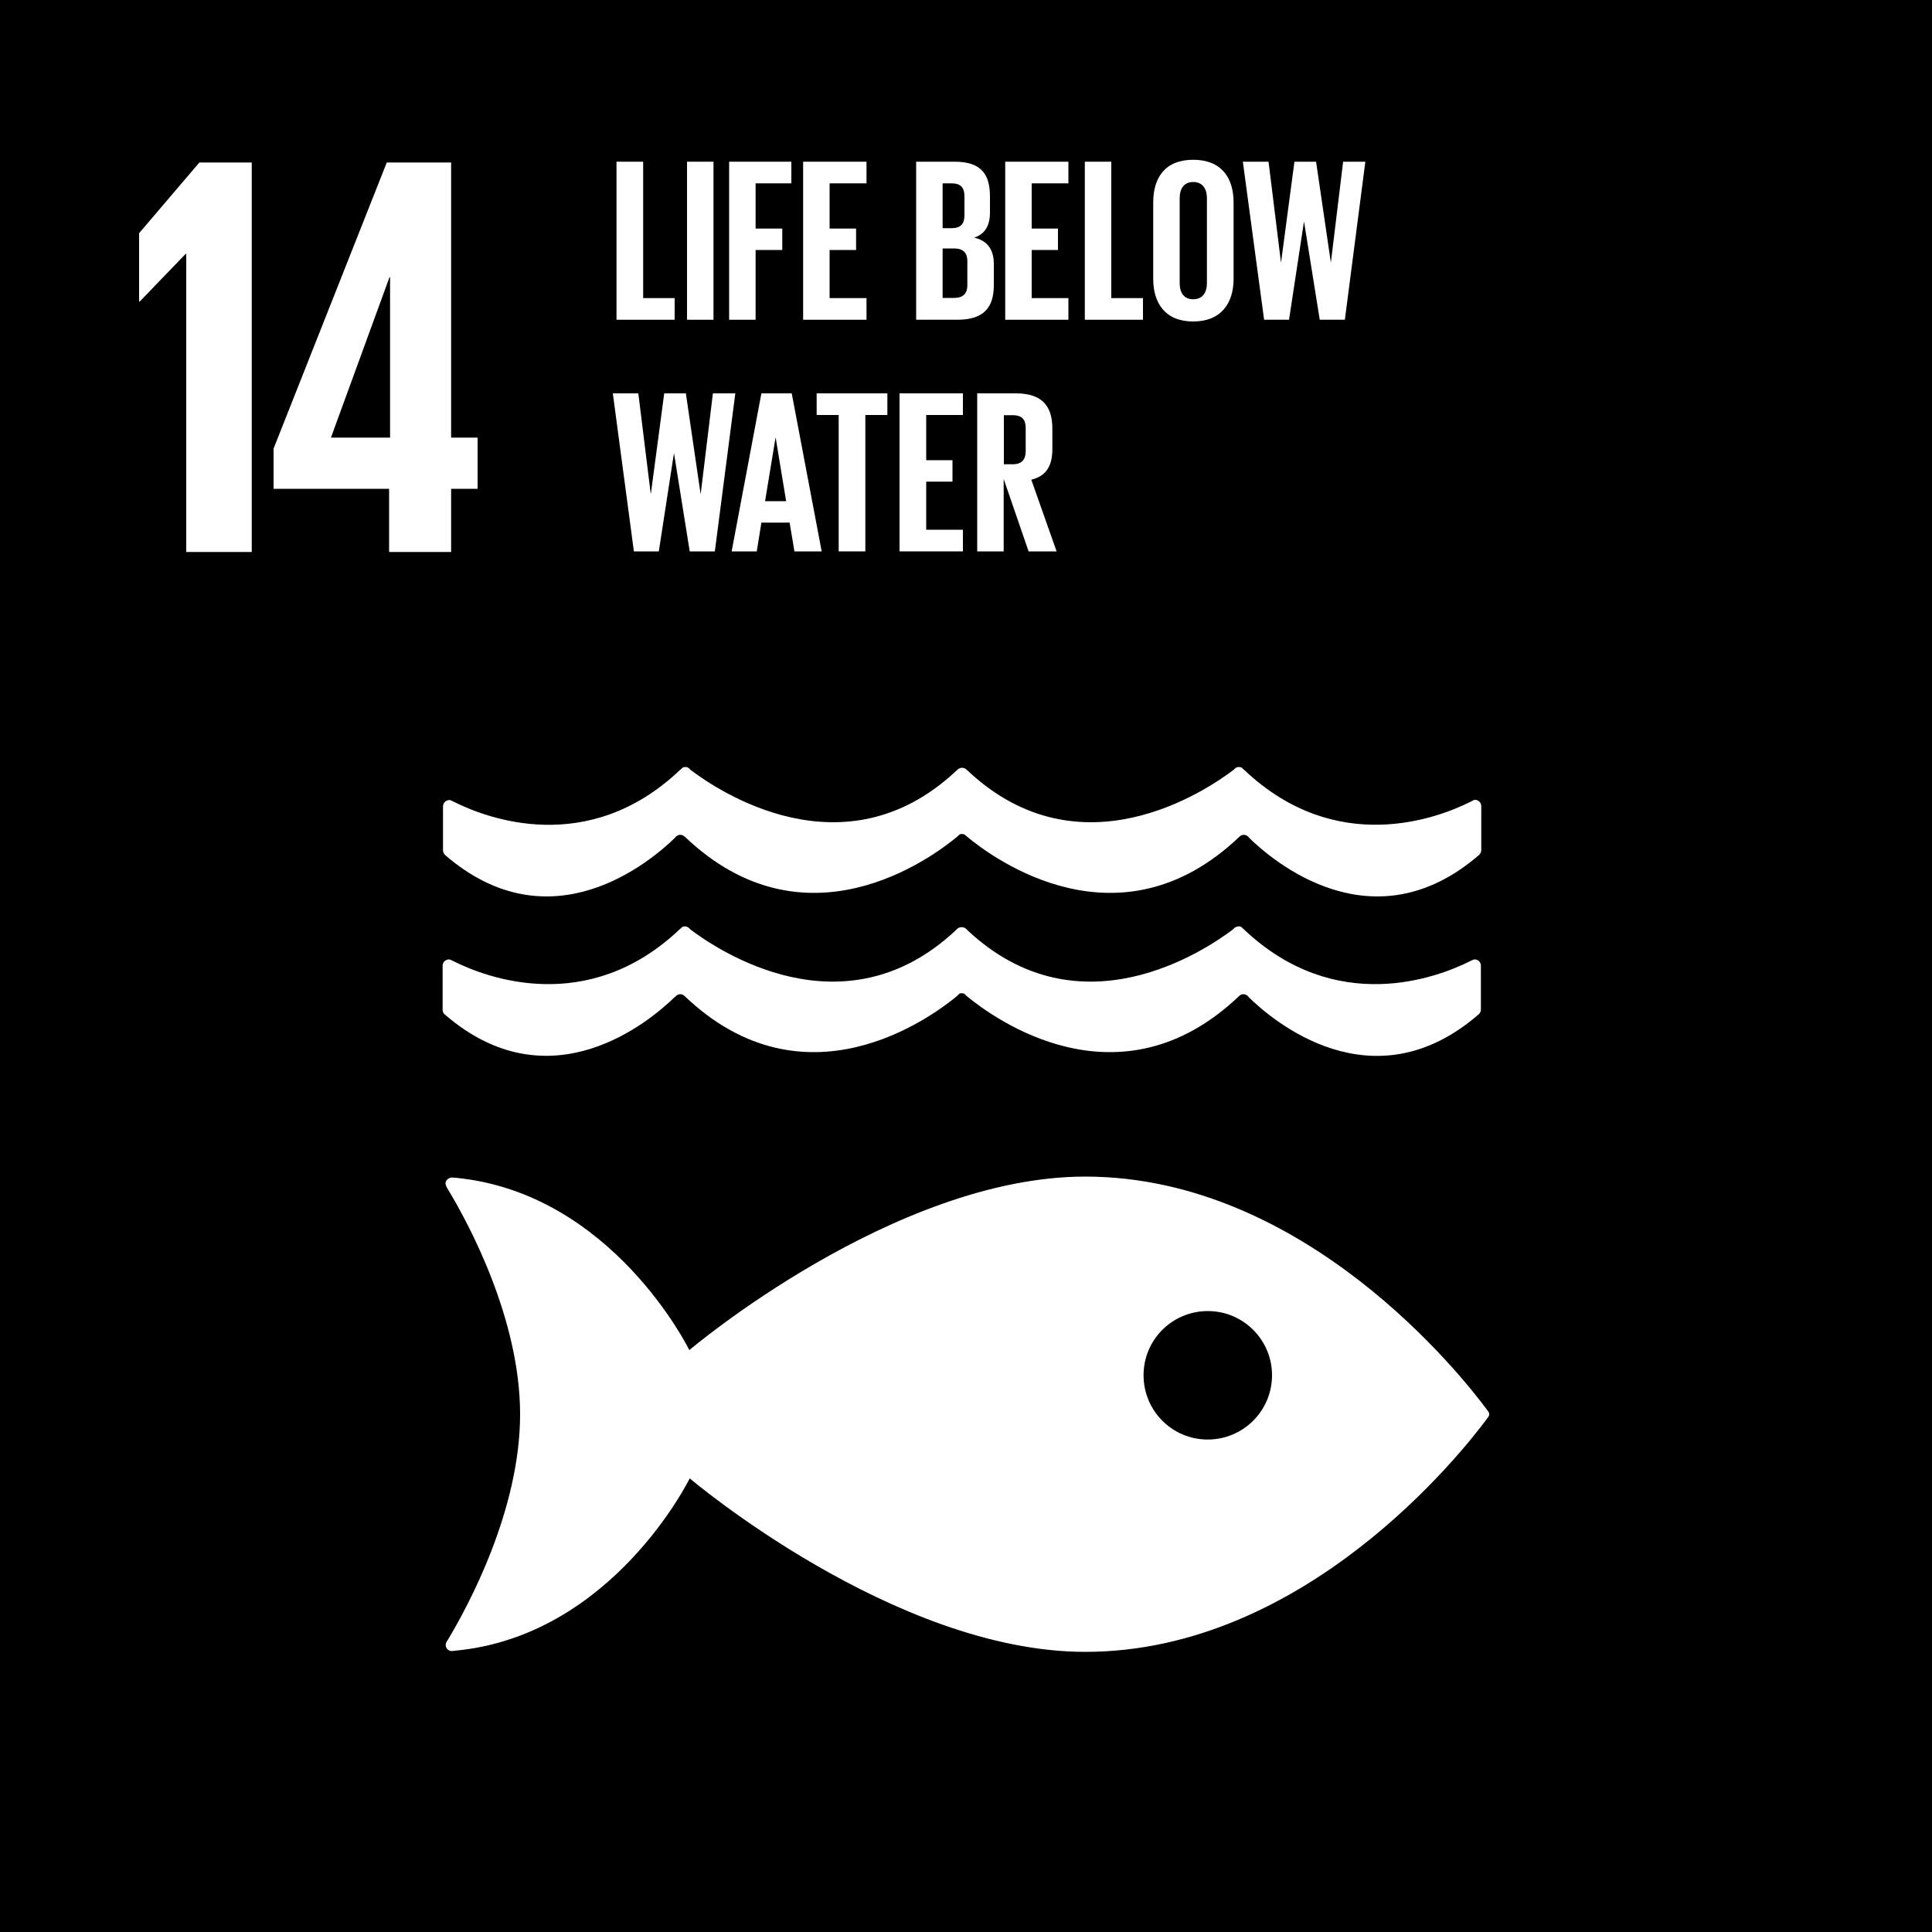
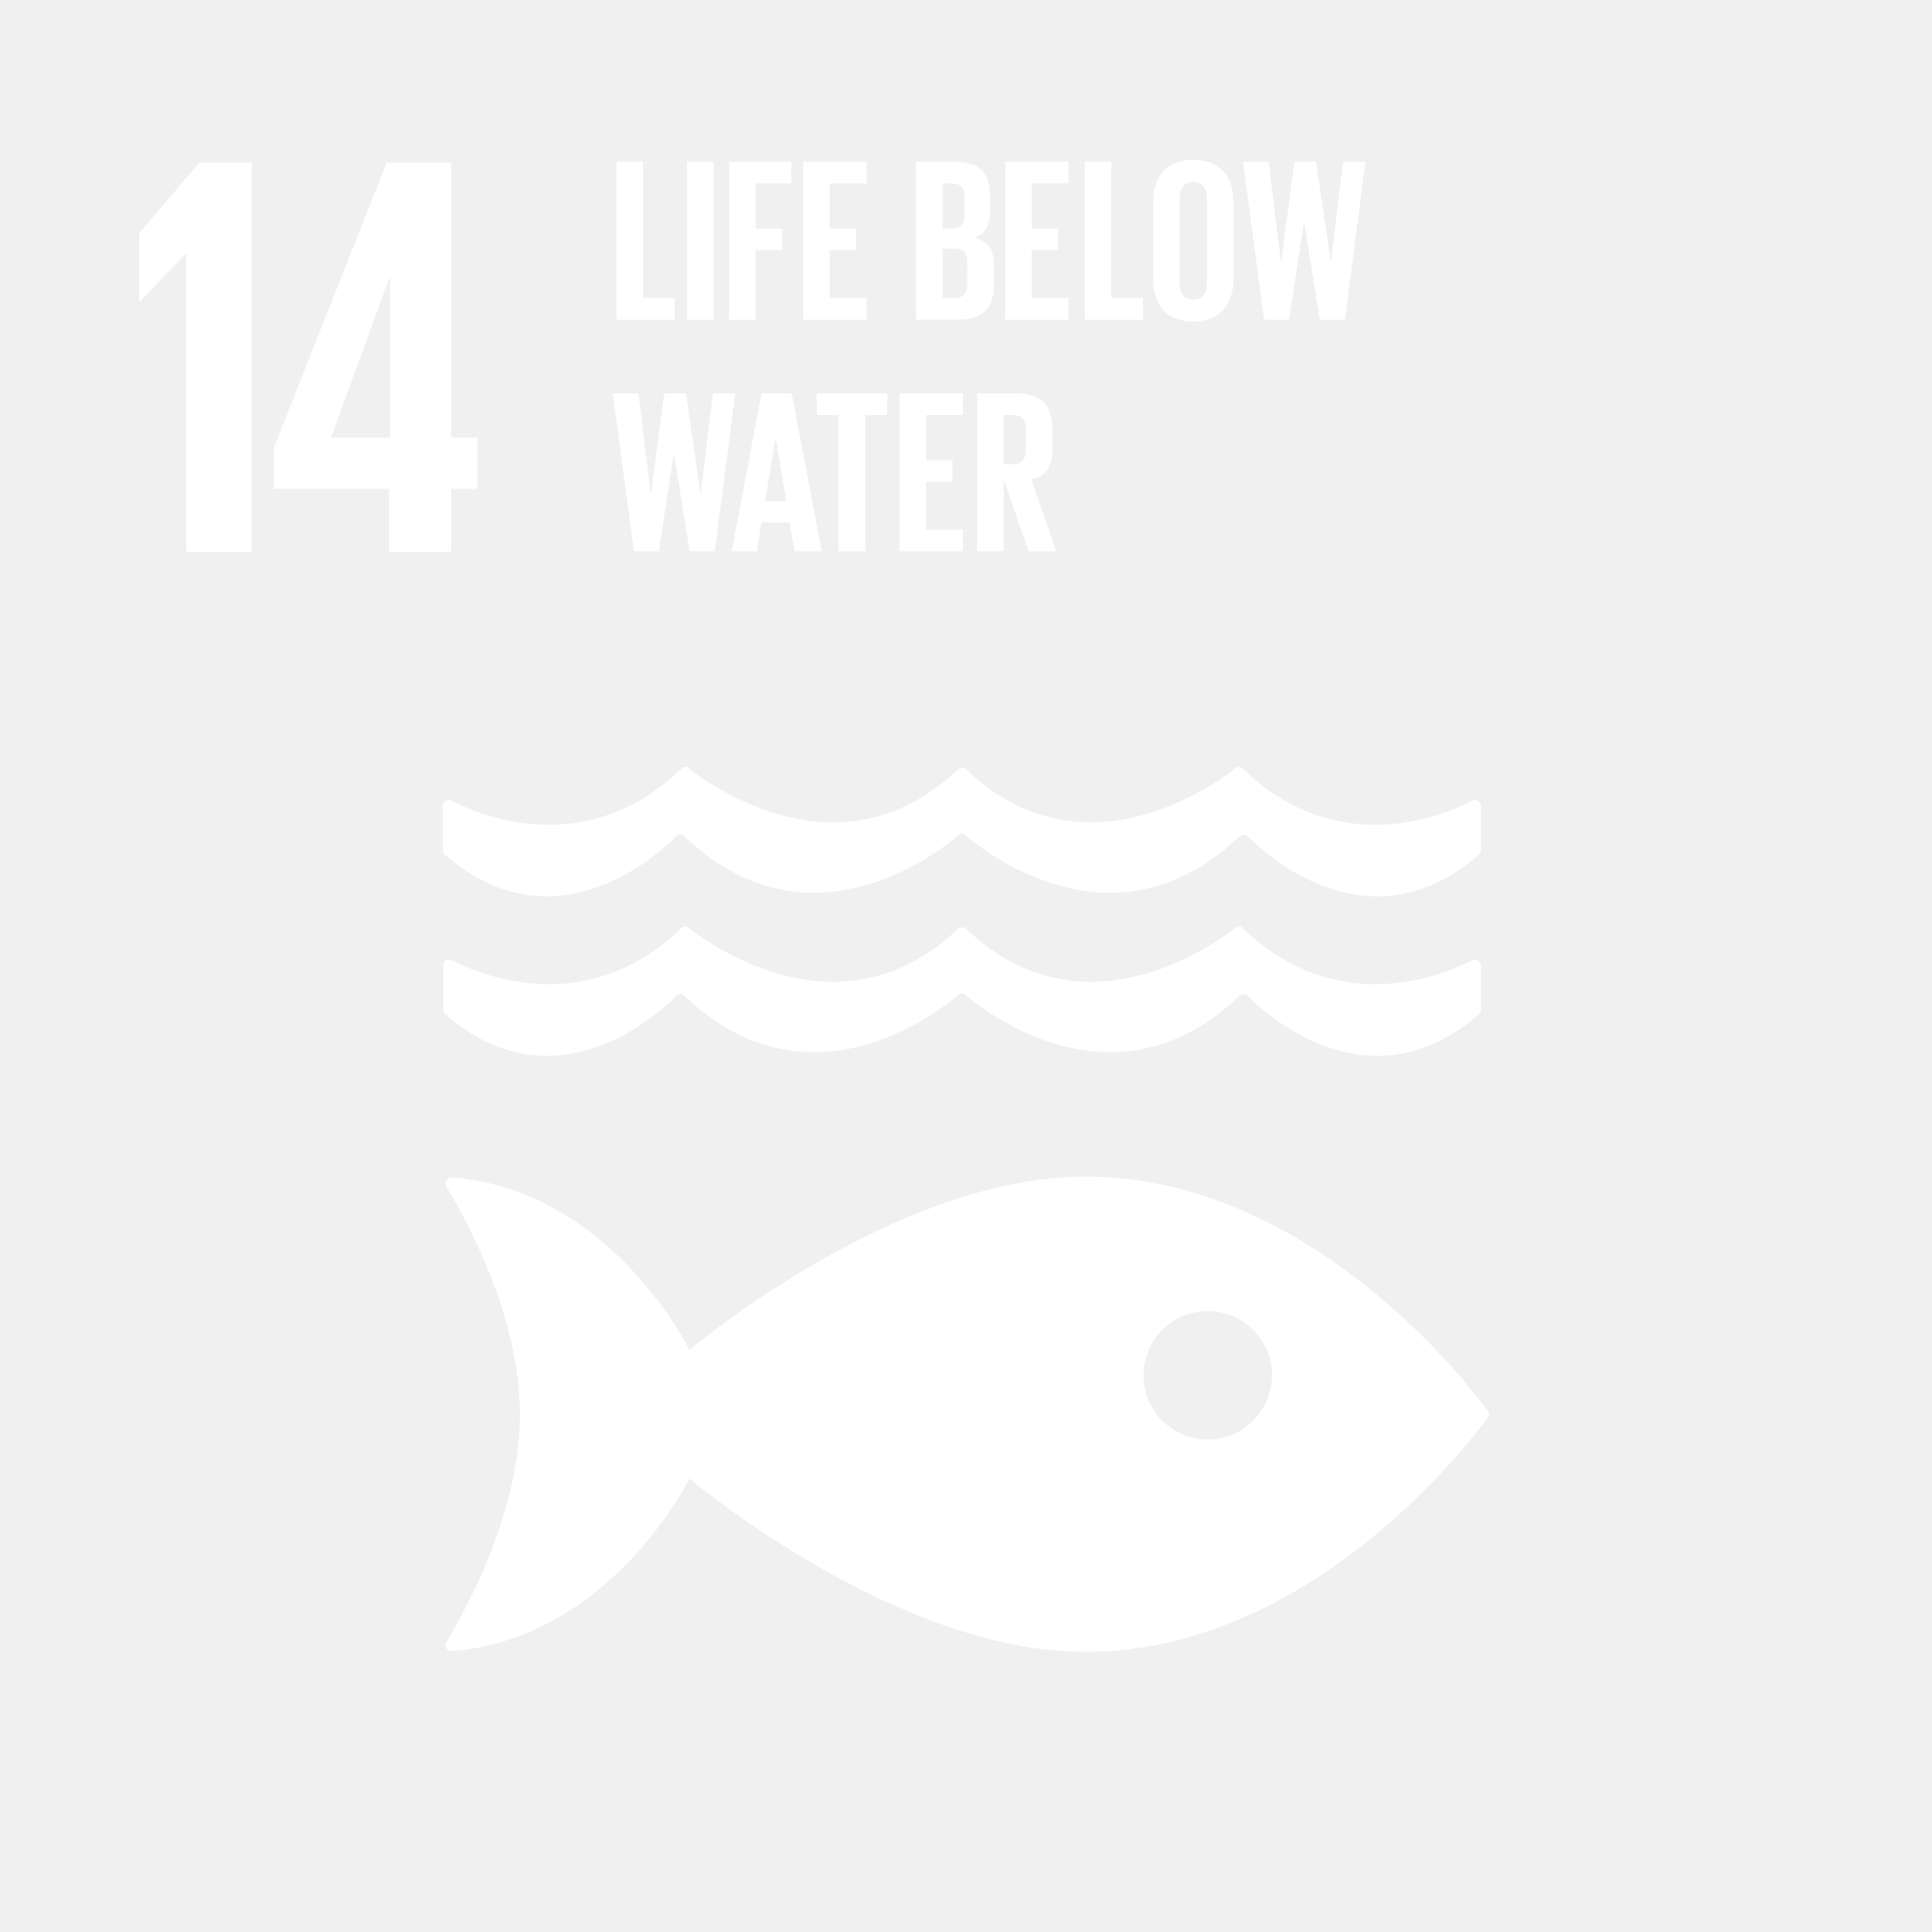
- <svg xmlns="http://www.w3.org/2000/svg" version="1.1" id="Layer_1" x="0px" y="0px" viewBox="0 0 1000 1000" style="enable-background:new 0 0 1000 1000;" xml:space="preserve">
-   <style type="text/css">
- 	.st0{fill:#FFFFFF;}
- </style>
-   <rect y="0" width="1000" height="1000" />
-   <polygon class="st0" points="130.3,84.1 130.3,285.7 96.4,285.7 96.4,131.4 96.1,131.4 72.3,156.1 72,156.1 72,120.7 103.2,84.1 " />
-   <rect x="355.6" y="83.7" class="st0" width="13.7" height="81.8" />
-   <polygon class="st0" points="377.4,165.5 391.1,165.5 391.1,129.4 404.9,129.4 404.9,118.3 391.1,118.3 391.1,94.9 409.6,94.9   409.6,83.7 377.4,83.7 " />
-   <polygon class="st0" points="448.5,94.9 448.5,83.7 415.7,83.7 415.7,165.5 448.5,165.5 448.5,154.3 429.4,154.3 429.4,129.4   443.1,129.4 443.1,118.3 429.4,118.3 429.4,94.9 " />
-   <path class="st0" d="M514.4,136.6c0-7.5-3.4-12.1-10.2-13.6c5.6-1.8,8.2-6.2,8.2-13v-8.3c0-11.6-4.6-18-18.3-18h-19.9v81.8h21.3  c13.8,0,18.9-6.4,18.9-18V136.6z M487.9,94.9h4.7c4.6,0,6.6,2.2,6.6,6.6v10c0,4.3-2,6.6-6.5,6.6h-4.8L487.9,94.9z M500.7,147.6  c0,4.3-2.2,6.6-6.8,6.6h-6v-25.6h5.9c4.8,0,6.9,2.3,6.9,6.6L500.7,147.6z" />
-   <polygon class="st0" points="520.3,165.5 553,165.5 553,154.3 534,154.3 534,129.4 547.6,129.4 547.6,118.3 534,118.3 534,94.9   553,94.9 553,83.7 520.3,83.7 " />
-   <polygon class="st0" points="561.5,83.7 561.5,165.5 591.6,165.5 591.6,154.3 575.2,154.3 575.2,83.7 " />
-   <path class="st0" d="M596.9,104.8v39.5c0,12.7,6.3,22.1,20.7,22.1s20.9-9.4,20.9-22.1v-39.5c0-12.8-6.3-22.1-20.9-22.1  S596.9,92,596.9,104.8 M624.7,102.6v43.9c0,4.9-2.2,8.4-7.1,8.4s-7-3.5-7-8.4v-43.9c0-4.9,2.2-8.4,7-8.4S624.7,97.7,624.7,102.6" />
-   <polygon class="st0" points="663.1,135.6 663,135.6 656.6,83.7 643.3,83.7 654.3,165.5 667.2,165.5 674.9,114.9 675,114.9   683.1,165.5 696.1,165.5 706.7,83.7 695.2,83.7 688.9,135.6 688.8,135.6 681.2,83.7 670,83.7 " />
-   <polygon class="st0" points="328.1,285.4 341,285.4 348.8,234.8 348.9,234.8 357,285.4 370,285.4 380.6,203.6 369,203.6   362.7,255.5 362.6,255.5 355,203.6 343.8,203.6 336.9,255.5 336.8,255.5 330.4,203.6 317.2,203.6 " />
-   <path class="st0" d="M378.7,285.4h13l2.4-14.9h14.6l2.5,14.9h14.1l-15.5-81.8h-15.7L378.7,285.4z M401.4,226.6h0.1l5.4,32.8H396  L401.4,226.6z" />
-   <polygon class="st0" points="447.9,285.4 447.9,214.8 459.3,214.8 459.3,203.6 422.7,203.6 422.7,214.8 434.1,214.8 434.1,285.4 " />
-   <polygon class="st0" points="498.4,214.8 498.4,203.6 465.6,203.6 465.6,285.4 498.4,285.4 498.4,274.2 479.4,274.2 479.4,249.3   493,249.3 493,238.2 479.4,238.2 479.4,214.8 " />
-   <path class="st0" d="M544.7,232.4v-10.5c0-11.5-5.1-18.3-18.9-18.3h-20v81.8h13.7v-37.5l12.9,37.5h14.5l-13.1-37.1  C541.5,246.4,544.7,241.2,544.7,232.4 M530.9,233.5c0,4.3-2,6.8-6.7,6.8h-4.6v-25.4h4.6c4.7,0,6.7,2.2,6.7,6.6V233.5z" />
-   <path class="st0" d="M233.5,285.7V253h13.7v-26.5h-13.7V84.1h-33.3l-58.6,148.1V253h59.8v32.7L233.5,285.7z M171.3,226.5l30.3-83  h0.3v83H171.3z" />
+ <svg xmlns="http://www.w3.org/2000/svg" id="Layer_1" data-name="Layer 1" viewBox="0 0 1000 1000" focusable="false">
+   <link type="text/css" rel="stylesheet" id="dark-mode-general-link" />
+   <link type="text/css" rel="stylesheet" id="dark-mode-custom-link" />
+   <style type="text/css" id="dark-mode-custom-style" />
+   <defs>
+     <style>
+       .cls-2 {
+         fill: #fff;
+       }
+     </style>
+   </defs>
+   <polygon class="cls-2" points="130.29 84.14 130.29 285.67 96.39 285.67 96.39 131.41 96.1 131.41 72.33 156.07 72.02 156.07 72.02 120.7 103.23 84.14 130.29 84.14" />
+   <rect class="cls-2" x="355.6" y="83.71" width="13.74" height="81.77" />
+   <polygon class="cls-2" points="377.39 165.49 391.13 165.49 391.13 129.41 404.87 129.41 404.87 118.32 391.13 118.32 391.13 94.92 409.57 94.92 409.57 83.71 377.39 83.71 377.39 165.49" />
+   <polygon class="cls-2" points="448.48 94.92 448.48 83.71 415.7 83.71 415.7 165.49 448.48 165.49 448.48 154.27 429.44 154.27 429.44 129.41 443.06 129.41 443.06 118.32 429.44 118.32 429.44 94.92 448.48 94.92" />
+   <path class="cls-2" d="M514.39,136.65c0-7.47-3.36-12.05-10.23-13.62,5.65-1.81,8.2-6.15,8.2-13v-8.33c0-11.56-4.59-18-18.33-18H474.14v81.77h21.33c13.75,0,18.92-6.39,18.92-18ZM487.88,94.92h4.7c4.59,0,6.64,2.19,6.64,6.64v10c0,4.35-2.05,6.64-6.52,6.64h-4.82Zm12.78,52.71c0,4.34-2.18,6.63-6.75,6.63h-6V128.7h5.91c4.82,0,6.87,2.29,6.87,6.63Z" />
+   <polygon class="cls-2" points="520.26 165.49 553.04 165.49 553.04 154.27 533.99 154.27 533.99 129.41 547.61 129.41 547.61 118.32 533.99 118.32 533.99 94.92 553.04 94.92 553.04 83.71 520.26 83.71 520.26 165.49" />
+   <polygon class="cls-2" points="561.49 83.71 561.49 165.49 591.63 165.49 591.63 154.27 575.23 154.27 575.23 83.71 561.49 83.71" />
+   <path class="cls-2" d="M596.86,104.82v39.55c0,12.68,6.27,22.07,20.73,22.07s20.86-9.39,20.86-22.07V104.82c0-12.78-6.27-22.07-20.86-22.07S596.86,92,596.86,104.82m27.85-2.18v43.91c0,4.94-2.17,8.44-7.12,8.44s-7-3.5-7-8.44V102.64c0-4.94,2.18-8.43,7-8.43s7.12,3.49,7.12,8.43" />
+   <polygon class="cls-2" points="663.11 135.57 663 135.57 656.61 83.71 643.35 83.71 654.32 165.49 667.21 165.49 674.93 114.94 675.04 114.94 683.12 165.49 696.14 165.49 706.74 83.71 695.18 83.71 688.9 135.57 688.79 135.57 681.2 83.71 669.99 83.71 663.11 135.57" />
+   <polygon class="cls-2" points="328.14 285.37 341.03 285.37 348.75 234.84 348.87 234.84 356.95 285.37 369.97 285.37 380.58 203.61 369 203.61 362.74 255.47 362.61 255.47 355.03 203.61 343.81 203.61 336.94 255.47 336.82 255.47 330.43 203.61 317.17 203.61 328.14 285.37" />
+   <path class="cls-2" d="M378.72,285.37h13l2.4-14.94h14.59l2.52,14.94h14.1L409.8,203.61H394.14Zm22.65-58.73h.13l5.43,32.8H396Z" />
+   <polygon class="cls-2" points="447.93 285.37 447.93 214.82 459.26 214.82 459.26 203.61 422.74 203.61 422.74 214.82 434.06 214.82 434.06 285.37 447.93 285.37" />
+   <polygon class="cls-2" points="498.4 214.82 498.4 203.61 465.62 203.61 465.62 285.37 498.4 285.37 498.4 274.16 479.36 274.16 479.36 249.31 492.98 249.31 492.98 238.21 479.36 238.21 479.36 214.82 498.4 214.82" />
+   <path class="cls-2" d="M544.67,232.43V221.94c0-11.46-5.06-18.32-18.92-18.32h-20v81.75h13.74V247.88l12.89,37.49h14.47l-13.13-37.15c7.83-1.8,11-7,11-15.79m-13.86,1.09c0,4.34-2,6.75-6.74,6.75h-4.59V214.82h4.59c4.69,0,6.74,2.17,6.74,6.63Z" />
+   <path class="cls-2" d="M233.49,285.72V253h13.68V226.54H233.49V84.09H200.18l-58.59,148.1V253h59.78v32.71Zm-62.16-59.18,30.33-83h.3v83Z" />
  <g>
-     <path class="st0" d="M769.6,729.6C757,712.6,675.7,609,561.7,609c-99,0-204.9,89.8-204.9,89.8s-39.8-81.4-121.1-89.2   c-0.5,0-1-0.1-1.5-0.1h-0.5c-1.7,0.1-3.3,1.8-3.1,3.2c0.2,1.1,0.7,2.1,1.3,3c10.5,17.3,37.3,66.9,37.3,116.3   c0,49.6-26.9,99.3-37.3,116.6l-0.7,1.1c-0.3,0.5-0.5,1.1-0.5,1.7c0,1.7,1.3,3.1,3,3.2l0.9-0.1c0.3,0,0.6,0,0.9-0.1   c81.6-7.6,121.5-89.2,121.5-89.2S462.8,855,561.7,855c114,0,195.3-103.6,207.9-120.6c0.3-0.5,0.6-0.9,0.9-1.2   c0.2-0.4,0.3-0.8,0.3-1.2c0-0.4-0.1-0.8-0.3-1.2C770.2,730.4,769.9,730,769.6,729.6 M625.1,745.1c-18.4,0-33.2-14.9-33.2-33.3   c0-18.4,14.9-33.2,33.3-33.2c18.3,0,33.2,14.9,33.2,33.2C658.4,730.2,643.5,745.1,625.1,745.1C625.1,745.1,625.1,745.1,625.1,745.1   " />
-     <path class="st0" d="M233.2,414.2c-0.2-0.1-0.4-0.1-0.6-0.1c-1.8,0-3.3,1.5-3.3,3.3c0,0,0,0,0,0V440c0,0.9,0.3,1.7,0.9,2.4   c55,47.8,107.1,3,119.2-8.8c0.2-0.4,0.5-0.7,0.9-0.9c0.5-0.4,1.2-0.6,1.8-0.6c0.8,0,1.6,0.3,2.2,0.9c0,0.1,0.1,0.1,0.2,0.1   c62.1,59.3,127.3,11.3,140.9,0l1.3-1.2c0.4-0.2,0.8-0.3,1.2-0.2c0.4,0,0.9,0.1,1.3,0.2l1.4,1.2c13.6,11.3,78.7,59.3,140.9,0   c0,0,0.1-0.1,0.1-0.1c0.6-0.6,1.4-0.9,2.2-0.9c0.6,0,1.3,0.2,1.8,0.6c0.4,0.2,0.7,0.6,0.9,0.9c12,11.8,64.1,56.6,119.2,8.8   c0.6-0.6,1-1.5,1-2.4v-22.7c0-1.8-1.4-3.3-3.2-3.3c0,0,0,0,0,0c-0.2,0-0.5,0.1-0.7,0.1c-0.5,0.3-1,0.6-1.7,0.9   c-16.9,8.5-69.4,28.6-117-16.4c-0.5-0.4-0.9-0.8-1.4-1.3c-0.4-0.2-0.9-0.3-1.4-0.3c-0.3,0-0.7,0.1-1,0.1c-0.7,0.3-1.2,0.7-1.7,1.3   c-14.2,10.8-79.4,54.9-137.4,0.8l-0.9-0.8c-0.6-0.6-1.5-1-2.4-1c-0.9,0-1.7,0.4-2.3,1l-0.9,0.8c-58,54.1-123.2,10-137.4-0.8   c-0.4-0.6-1-1-1.6-1.3c-0.3-0.1-0.7-0.1-1-0.1c-0.5,0-0.9,0.1-1.4,0.3c-0.4,0.5-0.9,0.9-1.4,1.3c-47.6,45.1-100.1,24.9-117,16.4   C234.3,414.7,233.8,414.5,233.2,414.2" />
-     <path class="st0" d="M349.4,516.1c0.2-0.3,0.5-0.7,0.9-0.9c0.5-0.4,1.2-0.6,1.8-0.6c0.8,0,1.6,0.3,2.2,0.9c0,0.1,0.1,0.1,0.1,0.1   c62.1,59.2,127.3,11.2,140.9,0l1.3-1.3c0.4-0.2,0.8-0.2,1.2-0.2c0.4,0,0.9,0.1,1.3,0.2l1.3,1.3c13.6,11.2,78.7,59.2,140.9,0   c0,0,0.1-0.1,0.1-0.1c0.6-0.6,1.4-0.9,2.2-0.9c0.6,0,1.3,0.2,1.8,0.6c0.4,0.2,0.7,0.5,0.9,0.9c12,11.8,64.1,56.7,119.2,8.8   c0.6-0.6,1-1.4,1-2.3v-22.8c0-1.8-1.4-3.2-3.2-3.2c0,0,0,0,0,0c-0.2,0-0.5,0.1-0.7,0.1l-1.7,0.8c-16.9,8.5-69.4,28.6-117-16.4   l-1.4-1.3c-0.4-0.2-0.9-0.4-1.4-0.3c-0.3,0-0.7,0.1-1,0.2c-0.7,0.2-1.3,0.6-1.7,1.2c-14.2,10.8-79.4,54.9-137.4,0.8l-0.9-0.9   c-0.6-0.6-1.5-0.9-2.4-0.9c-0.8,0-1.7,0.3-2.3,0.9l-0.9,0.9c-58,54.1-123.2,10-137.4-0.8c-0.4-0.6-0.9-1-1.6-1.2   c-0.3-0.2-0.7-0.2-1-0.2c-0.5,0-0.9,0.1-1.4,0.3c-0.5,0.5-0.9,0.9-1.4,1.3c-47.6,45-100.1,24.9-117,16.4l-1.7-0.8   c-0.2-0.1-0.4-0.1-0.6-0.1c-1.8,0-3.3,1.4-3.3,3.2c0,0,0,0,0,0v22.8c0,0.9,0.3,1.7,0.9,2.3c55,47.8,107.1,3,119.2-8.8" />
+     <path class="cls-2" d="M769.58,729.62C757,712.62,675.7,609,561.72,609c-99,0-204.85,89.76-204.85,89.76s-39.77-81.4-121.13-89.22c-.47,0-1-.11-1.52-.11h-.51c-1.7.1-3.29,1.75-3.1,3.22a9,9,0,0,0,1.27,3C242.37,633,269.13,682.55,269.13,732c0,49.64-26.92,99.3-37.31,116.63l-.71,1.1a3.3,3.3,0,0,0-.5,1.72,3.23,3.23,0,0,0,3,3.2l.88-.07a3.14,3.14,0,0,0,.85-.08c81.61-7.6,121.53-89.25,121.53-89.25s105.88,89.77,204.85,89.77c114,0,195.27-103.64,207.86-120.61.34-.46.62-.86.87-1.16a3.36,3.36,0,0,0,.27-1.25,3.18,3.18,0,0,0-.27-1.24c-.25-.35-.53-.75-.87-1.17M625.1,745.12a33.26,33.26,0,1,1,33.3-33.27,33.28,33.28,0,0,1-33.3,33.27" />
+     <path class="cls-2" d="M233.18,414.17a3.46,3.46,0,0,0-.63-.14,3.29,3.29,0,0,0-3.27,3.31V440a3.23,3.23,0,0,0,.95,2.35c55,47.8,107.11,3,119.17-8.83a3.3,3.3,0,0,1,.86-.92,3.36,3.36,0,0,1,1.81-.59,3.17,3.17,0,0,1,2.21.88.52.52,0,0,0,.16.14c62.15,59.3,127.31,11.27,140.87,0l1.33-1.22a2.9,2.9,0,0,1,1.24-.25,3,3,0,0,1,1.29.25l1.35,1.22c13.55,11.27,78.71,59.3,140.85,0a.94.94,0,0,0,.12-.14,3.2,3.2,0,0,1,2.21-.88,3.28,3.28,0,0,1,1.81.59,3.62,3.62,0,0,1,.91.92c12.05,11.84,64.09,56.63,119.15,8.83a3.31,3.31,0,0,0,.95-2.35V417.34a3.25,3.25,0,0,0-3.23-3.31,3.47,3.47,0,0,0-.7.14c-.51.29-1,.57-1.65.86-16.92,8.47-69.4,28.63-117-16.44-.45-.41-.92-.83-1.39-1.32a3.42,3.42,0,0,0-1.39-.3,5.91,5.91,0,0,0-1,.15,3.74,3.74,0,0,0-1.66,1.29c-14.2,10.82-79.36,54.94-137.39.81l-.85-.83a3.64,3.64,0,0,0-2.36-1,3.47,3.47,0,0,0-2.27,1l-.9.83c-58,54.13-123.24,10-137.42-.81a3.54,3.54,0,0,0-1.61-1.29,6.85,6.85,0,0,0-1-.15,3.72,3.72,0,0,0-1.37.3,13.27,13.27,0,0,1-1.39,1.32c-47.63,45.07-100.1,24.91-117,16.44-.59-.29-1.16-.57-1.67-.86" />
+     <path class="cls-2" d="M349.4,516.08a3.55,3.55,0,0,1,.87-.9,3.36,3.36,0,0,1,1.8-.62,3.19,3.19,0,0,1,2.22.91.5.5,0,0,0,.15.14c62.13,59.23,127.31,11.22,140.87,0l1.33-1.26a3.2,3.2,0,0,1,1.24-.21,3.47,3.47,0,0,1,1.31.21l1.33,1.26c13.55,11.22,78.7,59.23,140.86,0,0,0,.07-.08.11-.14a3.18,3.18,0,0,1,2.21-.91,3.25,3.25,0,0,1,1.8.62,3.58,3.58,0,0,1,.92.9c12,11.85,64.08,56.65,119.15,8.8a3.18,3.18,0,0,0,1-2.29V499.84a3.24,3.24,0,0,0-3.25-3.25,4.3,4.3,0,0,0-.7.13l-1.65.83c-16.91,8.48-69.42,28.59-117-16.42l-1.38-1.3a2.64,2.64,0,0,0-1.4-.33,2,2,0,0,0-1,.25,2.79,2.79,0,0,0-1.66,1.22c-14.18,10.8-79.36,54.93-137.4.8l-.85-.85a3.35,3.35,0,0,0-2.35-.91,3.22,3.22,0,0,0-2.27.91l-.9.85c-58,54.13-123.24,10-137.42-.8a2.71,2.71,0,0,0-1.61-1.22,2.25,2.25,0,0,0-1-.25,2.6,2.6,0,0,0-1.35.33c-.45.45-.93.88-1.42,1.3-47.63,45-100.09,24.9-117,16.42l-1.67-.83a4.32,4.32,0,0,0-.62-.13,3.26,3.26,0,0,0-3.28,3.25v22.75a3.13,3.13,0,0,0,.95,2.29c55,47.85,107.12,3,119.17-8.8" />
  </g>
-   <polygon class="st0" points="319.1,83.7 319.1,165.5 349.2,165.5 349.2,154.3 332.9,154.3 332.9,83.7 " />
+   <polygon class="cls-2" points="319.1 83.71 319.1 165.49 349.25 165.49 349.25 154.27 332.85 154.27 332.85 83.71 319.1 83.71" />
</svg>
